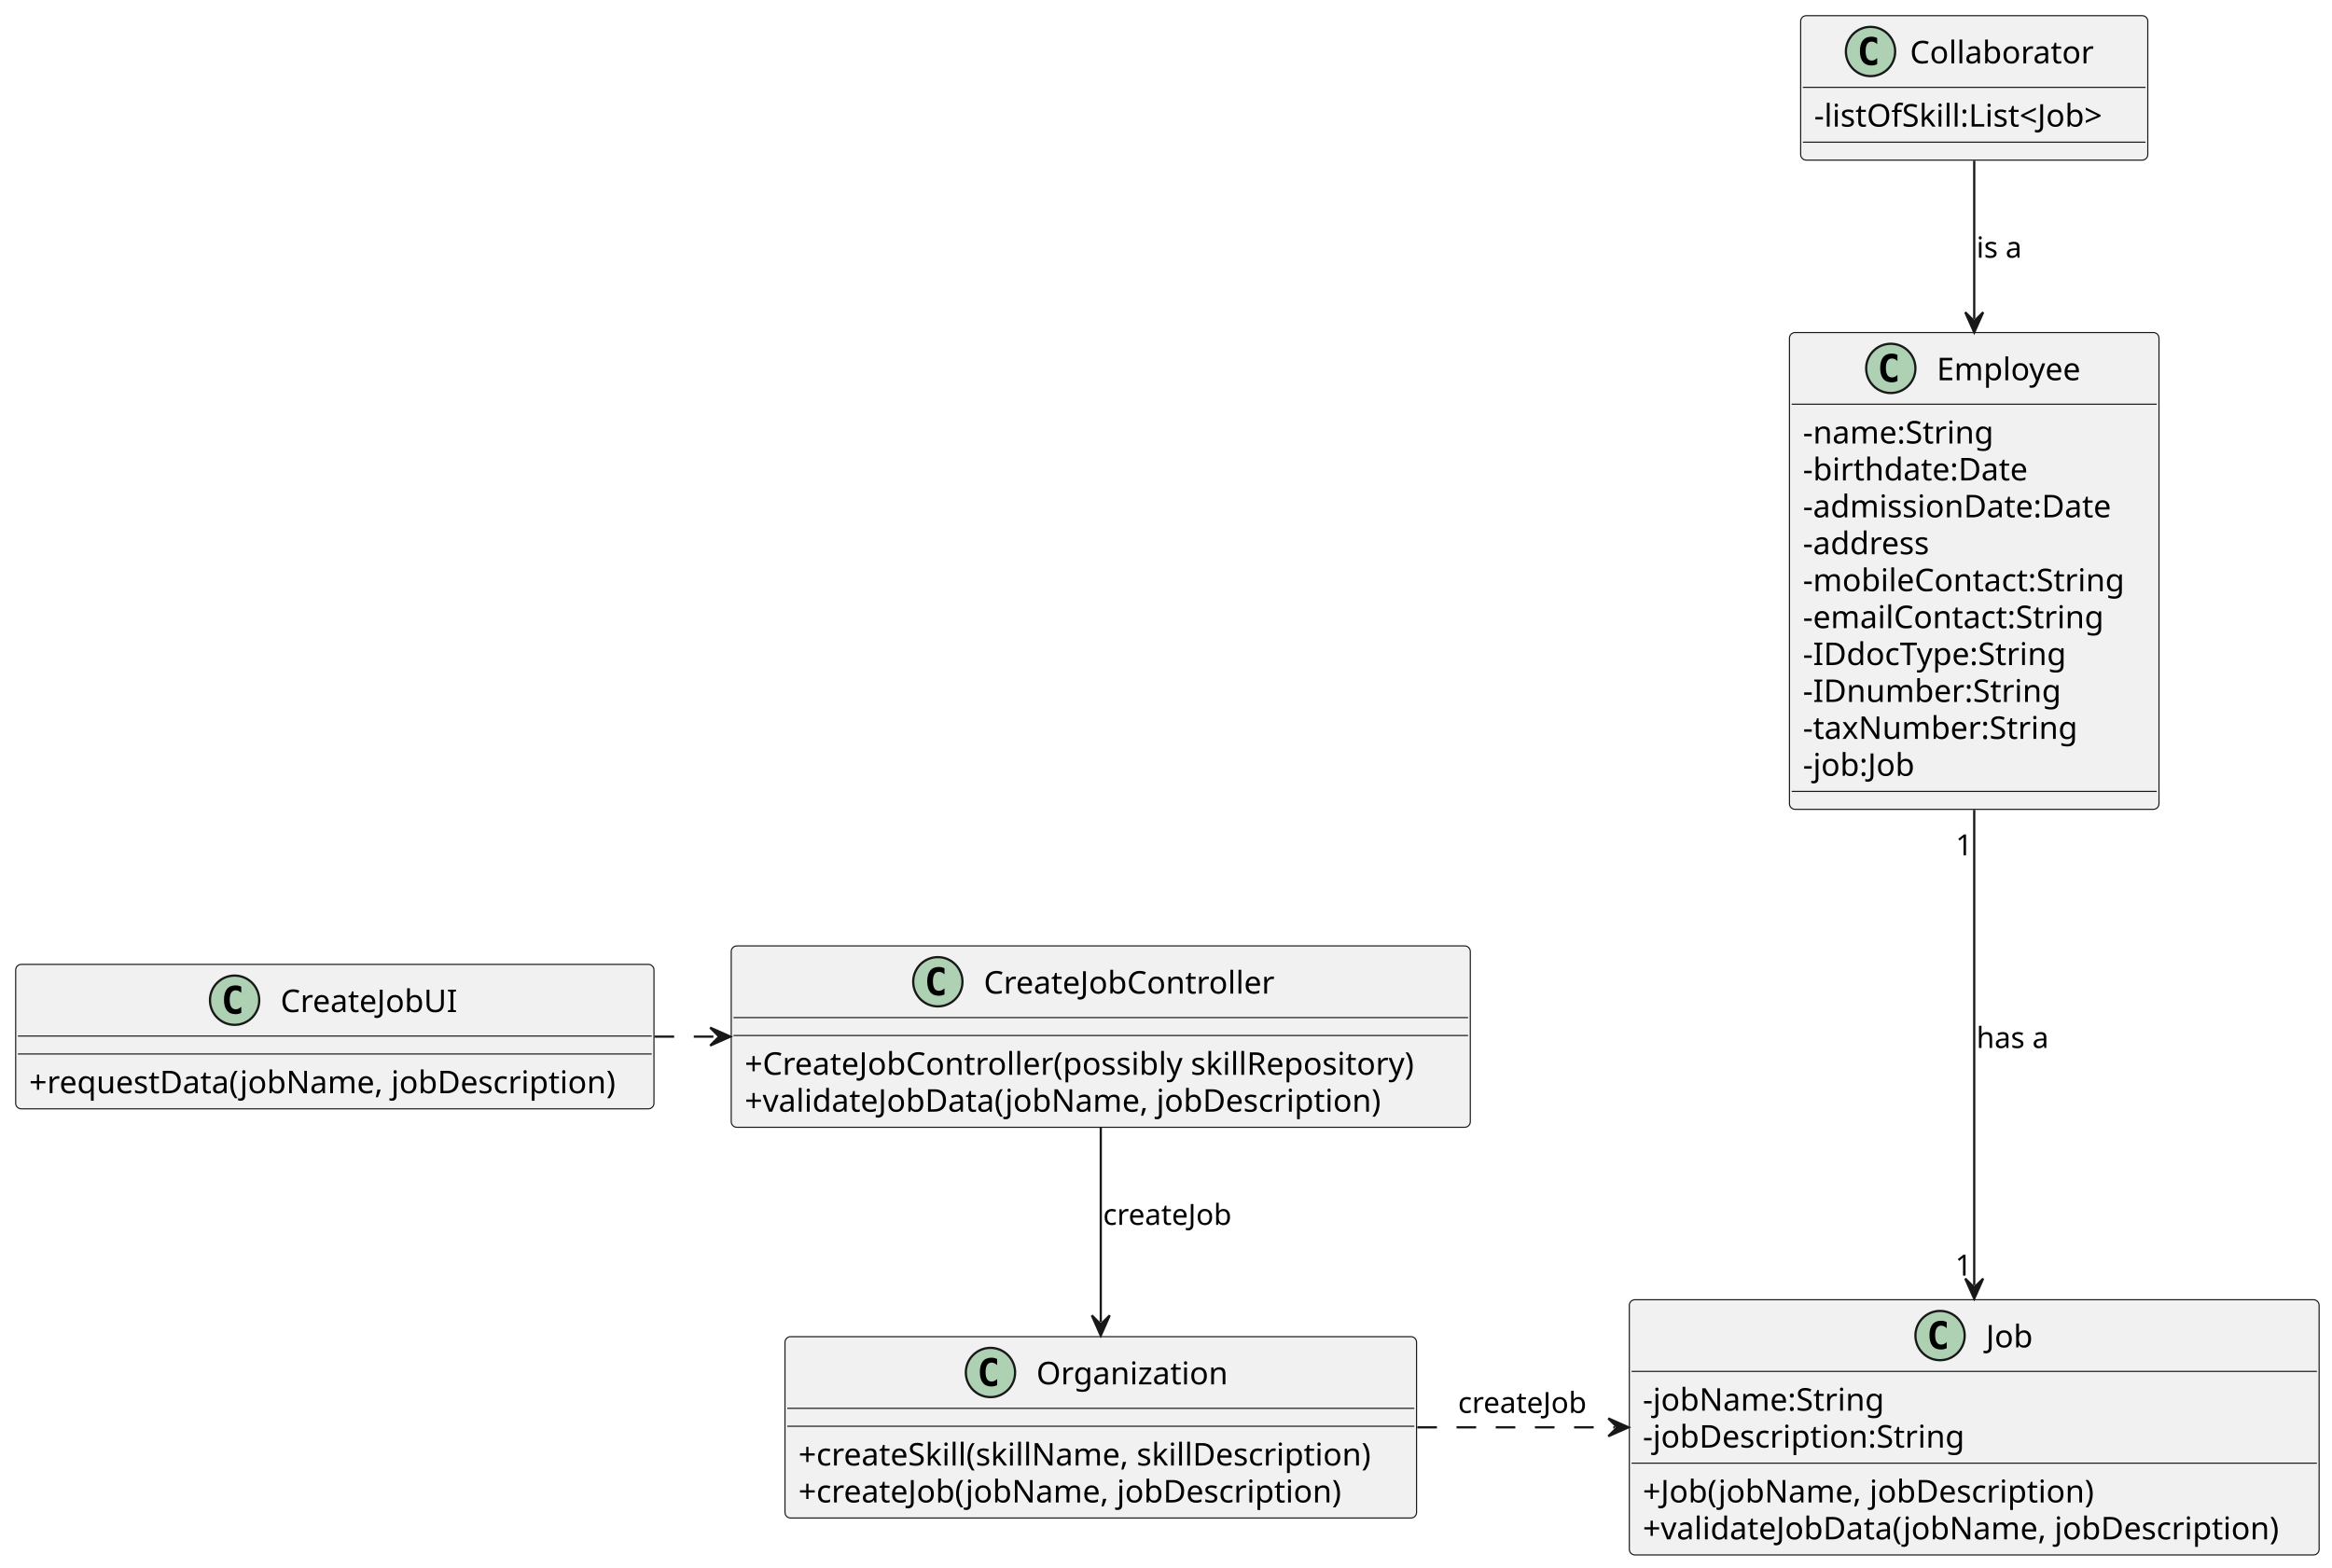
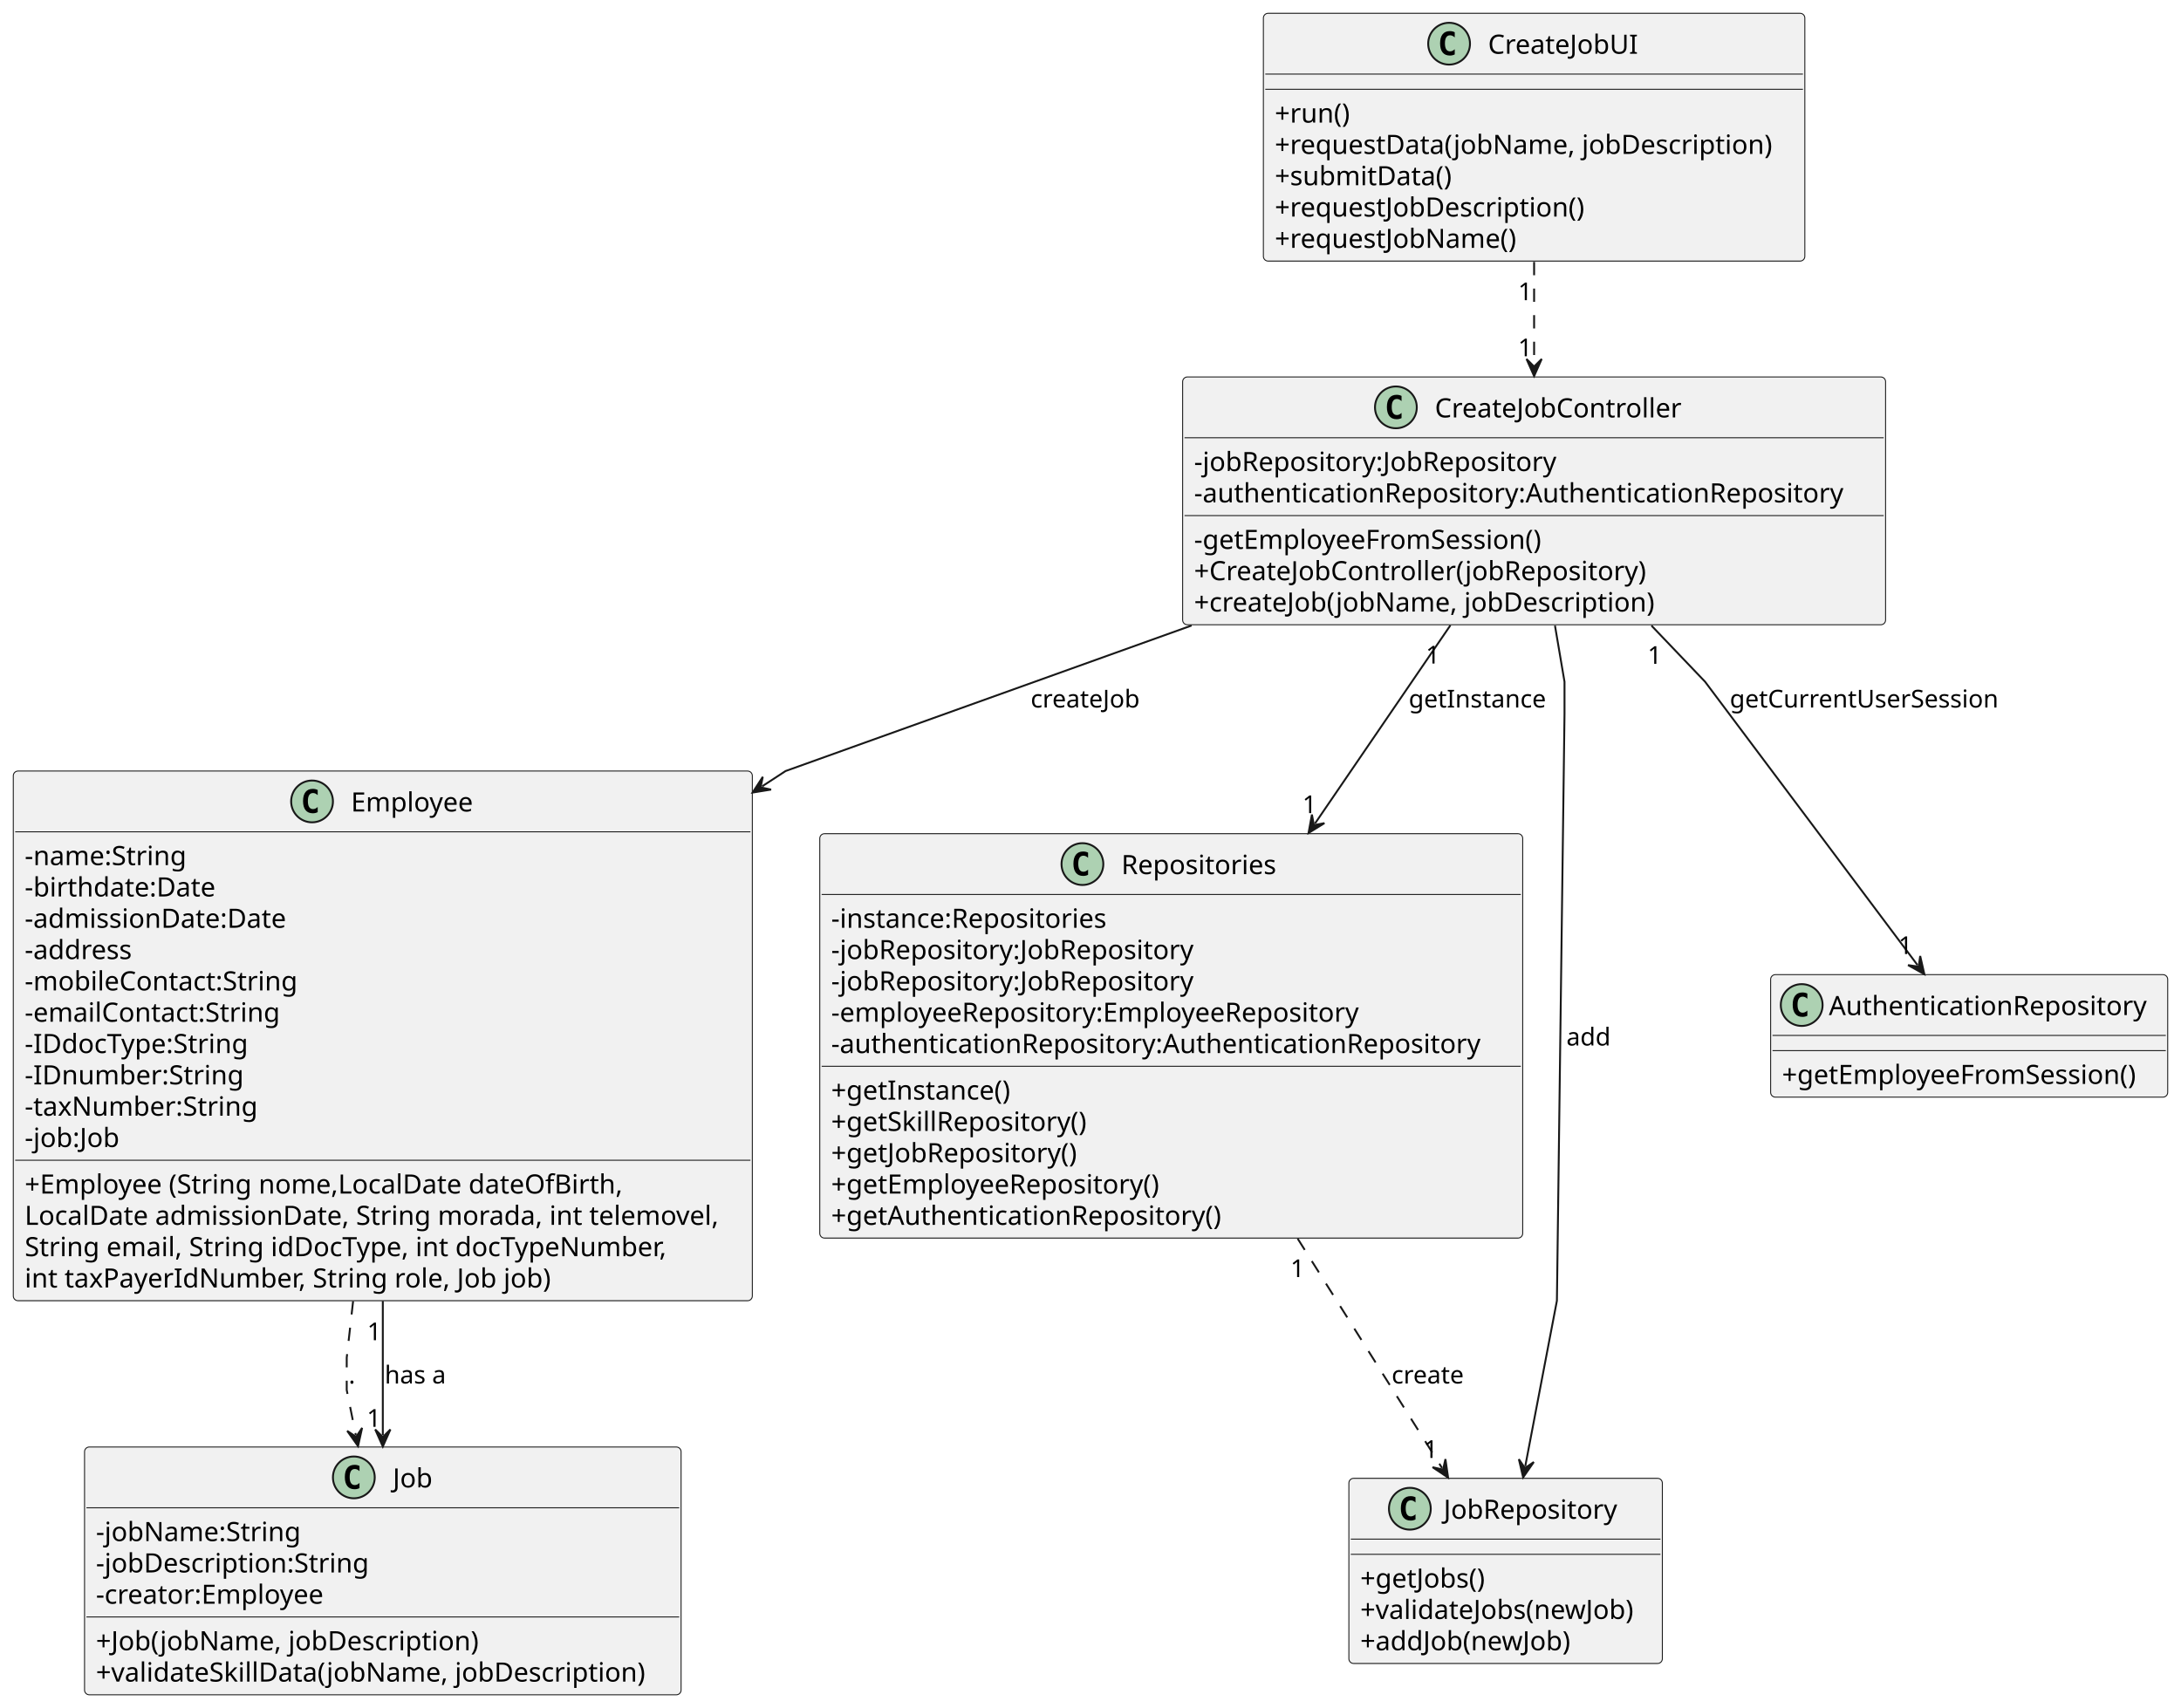
- <svg xmlns="http://www.w3.org/2000/svg" contentStyleType="text/css" height="560.8px" preserveAspectRatio="none" style="width:833px;height:560px;background:#FFFFFF;" version="1.1" viewBox="0 0 833 560" width="833.6px" zoomAndPan="magnify">
+ <svg xmlns="http://www.w3.org/2000/svg" contentStyleType="text/css" height="899px" preserveAspectRatio="none" style="width:1148px;height:899px;background:#FFFFFF;" version="1.1" viewBox="0 0 1148 899" width="1148px" zoomAndPan="magnify">
  <defs />
  <g>
    <g id="elem_CreateJobController">
-       <rect codeLine="11" fill="#F1F1F1" height="64.781" id="CreateJobController" rx="2" ry="2" style="stroke:#181818;stroke-width:0.4;" width="264" x="261.2" y="337.896" />
-       <ellipse cx="335" cy="350.696" fill="#ADD1B2" rx="8.8" ry="8.8" style="stroke:#181818;stroke-width:0.8;" />
-       <path d="M337.378,355.211 Q336.914,355.45 336.402,355.569 Q335.891,355.689 335.327,355.689 Q333.321,355.689 332.265,354.367 Q331.209,353.046 331.209,350.549 Q331.209,348.045 332.265,346.724 Q333.321,345.402 335.327,345.402 Q335.891,345.402 336.409,345.522 Q336.927,345.641 337.378,345.88 L337.378,348.058 Q336.874,347.594 336.399,347.378 Q335.924,347.162 335.42,347.162 Q334.344,347.162 333.796,348.015 Q333.248,348.869 333.248,350.549 Q333.248,352.222 333.796,353.075 Q334.344,353.929 335.42,353.929 Q335.924,353.929 336.399,353.713 Q336.874,353.497 337.378,353.032 Z " fill="#000000" />
-       <text fill="#000000" font-family="sans-serif" font-size="11.2" lengthAdjust="spacing" textLength="109.6" x="351.4" y="354.929">CreateJobController</text>
-       <line style="stroke:#181818;stroke-width:0.4;" x1="262" x2="524.4" y1="363.496" y2="363.496" />
-       <line style="stroke:#181818;stroke-width:0.4;" x1="262" x2="524.4" y1="369.896" y2="369.896" />
-       <text fill="#000000" font-family="sans-serif" font-size="11.2" lengthAdjust="spacing" textLength="254.4" x="266" y="383.924">+CreateJobController(possibly skillRepository)</text>
-       <text fill="#000000" font-family="sans-serif" font-size="11.2" lengthAdjust="spacing" textLength="236.8" x="266" y="397.115">+validateJobData(jobName, jobDescription)</text>
+       <rect codeLine="11" fill="#F1F1F1" height="130.441" id="CreateJobController" rx="2.5" ry="2.5" style="stroke:#181818;stroke-width:0.5;" width="370" x="622.5" y="198.44" />
+       <ellipse cx="734.75" cy="214.44" fill="#ADD1B2" rx="11" ry="11" style="stroke:#181818;stroke-width:1.0;" />
+       <path d="M737.723,220.083 Q737.142,220.382 736.503,220.531 Q735.864,220.681 735.158,220.681 Q732.651,220.681 731.332,219.029 Q730.012,217.377 730.012,214.256 Q730.012,211.126 731.332,209.475 Q732.651,207.823 735.158,207.823 Q735.864,207.823 736.511,207.972 Q737.159,208.122 737.723,208.421 L737.723,211.143 Q737.092,210.562 736.499,210.292 Q735.905,210.023 735.274,210.023 Q733.93,210.023 733.245,211.089 Q732.56,212.156 732.56,214.256 Q732.56,216.348 733.245,217.414 Q733.93,218.481 735.274,218.481 Q735.905,218.481 736.499,218.211 Q737.092,217.941 737.723,217.36 Z " fill="#000000" />
+       <text fill="#000000" font-family="sans-serif" font-size="14" lengthAdjust="spacing" textLength="137" x="755.25" y="219.731">CreateJobController</text>
+       <line style="stroke:#181818;stroke-width:0.5;" x1="623.5" x2="991.5" y1="230.44" y2="230.44" />
+       <text fill="#000000" font-family="sans-serif" font-size="14" lengthAdjust="spacing" textLength="202" x="628.5" y="247.975">-jobRepository:JobRepository</text>
+       <text fill="#000000" font-family="sans-serif" font-size="14" lengthAdjust="spacing" textLength="358" x="628.5" y="264.463">-authenticationRepository:AuthenticationRepository</text>
+       <line style="stroke:#181818;stroke-width:0.5;" x1="623.5" x2="991.5" y1="271.417" y2="271.417" />
+       <text fill="#000000" font-family="sans-serif" font-size="14" lengthAdjust="spacing" textLength="194" x="628.5" y="288.952">-getEmployeeFromSession()</text>
+       <text fill="#000000" font-family="sans-serif" font-size="14" lengthAdjust="spacing" textLength="253" x="628.5" y="305.44">+CreateJobController(jobRepository)</text>
+       <text fill="#000000" font-family="sans-serif" font-size="14" lengthAdjust="spacing" textLength="254" x="628.5" y="321.928">+createJob(jobName, jobDescription)</text>
    </g>
    <g id="elem_CreateJobUI">
-       <rect codeLine="18" fill="#F1F1F1" height="51.591" id="CreateJobUI" rx="2" ry="2" style="stroke:#181818;stroke-width:0.4;" width="228" x="5.6" y="344.488" />
-       <ellipse cx="83.8" cy="357.288" fill="#ADD1B2" rx="8.8" ry="8.8" style="stroke:#181818;stroke-width:0.8;" />
-       <path d="M86.178,361.803 Q85.714,362.041 85.202,362.161 Q84.691,362.281 84.127,362.281 Q82.121,362.281 81.065,360.959 Q80.009,359.638 80.009,357.141 Q80.009,354.637 81.065,353.316 Q82.121,351.994 84.127,351.994 Q84.691,351.994 85.209,352.114 Q85.727,352.233 86.178,352.472 L86.178,354.651 Q85.674,354.186 85.199,353.97 Q84.724,353.754 84.219,353.754 Q83.144,353.754 82.596,354.607 Q82.048,355.461 82.048,357.141 Q82.048,358.814 82.596,359.668 Q83.144,360.521 84.219,360.521 Q84.724,360.521 85.199,360.305 Q85.674,360.089 86.178,359.624 Z " fill="#000000" />
-       <text fill="#000000" font-family="sans-serif" font-size="11.2" lengthAdjust="spacing" textLength="64.8" x="100.2" y="361.521">CreateJobUI</text>
-       <line style="stroke:#181818;stroke-width:0.4;" x1="6.4" x2="232.8" y1="370.088" y2="370.088" />
-       <line style="stroke:#181818;stroke-width:0.4;" x1="6.4" x2="232.8" y1="376.488" y2="376.488" />
-       <text fill="#000000" font-family="sans-serif" font-size="11.2" lengthAdjust="spacing" textLength="218.4" x="10.4" y="390.516">+requestData(jobName, jobDescription)</text>
+       <rect codeLine="23" fill="#F1F1F1" height="130.441" id="CreateJobUI" rx="2.5" ry="2.5" style="stroke:#181818;stroke-width:0.5;" width="285" x="665" y="7" />
+       <ellipse cx="762.75" cy="23" fill="#ADD1B2" rx="11" ry="11" style="stroke:#181818;stroke-width:1.0;" />
+       <path d="M765.723,28.643 Q765.142,28.942 764.503,29.091 Q763.864,29.241 763.158,29.241 Q760.651,29.241 759.332,27.589 Q758.012,25.937 758.012,22.816 Q758.012,19.686 759.332,18.035 Q760.651,16.383 763.158,16.383 Q763.864,16.383 764.511,16.532 Q765.159,16.682 765.723,16.98 L765.723,19.703 Q765.092,19.122 764.499,18.852 Q763.905,18.582 763.274,18.582 Q761.93,18.582 761.245,19.649 Q760.56,20.716 760.56,22.816 Q760.56,24.908 761.245,25.974 Q761.93,27.041 763.274,27.041 Q763.905,27.041 764.499,26.771 Q765.092,26.502 765.723,25.92 Z " fill="#000000" />
+       <text fill="#000000" font-family="sans-serif" font-size="14" lengthAdjust="spacing" textLength="81" x="783.25" y="28.291">CreateJobUI</text>
+       <line style="stroke:#181818;stroke-width:0.5;" x1="666" x2="949" y1="39" y2="39" />
+       <line style="stroke:#181818;stroke-width:0.5;" x1="666" x2="949" y1="47" y2="47" />
+       <text fill="#000000" font-family="sans-serif" font-size="14" lengthAdjust="spacing" textLength="45" x="671" y="64.535">+run()</text>
+       <text fill="#000000" font-family="sans-serif" font-size="14" lengthAdjust="spacing" textLength="273" x="671" y="81.023">+requestData(jobName, jobDescription)</text>
+       <text fill="#000000" font-family="sans-serif" font-size="14" lengthAdjust="spacing" textLength="99" x="671" y="97.512">+submitData()</text>
+       <text fill="#000000" font-family="sans-serif" font-size="14" lengthAdjust="spacing" textLength="173" x="671" y="114">+requestJobDescription()</text>
+       <text fill="#000000" font-family="sans-serif" font-size="14" lengthAdjust="spacing" textLength="134" x="671" y="130.488">+requestJobName()</text>
    </g>
    <g id="elem_Employee">
-       <rect codeLine="23" fill="#F1F1F1" height="170.306" id="Employee" rx="2" ry="2" style="stroke:#181818;stroke-width:0.4;" width="132" x="639.2" y="118.792" />
-       <ellipse cx="675.4" cy="131.592" fill="#ADD1B2" rx="8.8" ry="8.8" style="stroke:#181818;stroke-width:0.8;" />
-       <path d="M677.779,136.107 Q677.314,136.345 676.802,136.465 Q676.291,136.585 675.727,136.585 Q673.721,136.585 672.665,135.263 Q671.609,133.942 671.609,131.445 Q671.609,128.941 672.665,127.62 Q673.721,126.298 675.727,126.298 Q676.291,126.298 676.809,126.418 Q677.327,126.537 677.779,126.776 L677.779,128.954 Q677.274,128.49 676.799,128.274 Q676.324,128.058 675.819,128.058 Q674.744,128.058 674.196,128.911 Q673.648,129.765 673.648,131.445 Q673.648,133.118 674.196,133.971 Q674.744,134.825 675.819,134.825 Q676.324,134.825 676.799,134.609 Q677.274,134.393 677.779,133.928 Z " fill="#000000" />
-       <text fill="#000000" font-family="sans-serif" font-size="11.2" lengthAdjust="spacing" textLength="52.8" x="691.8" y="135.825">Employee</text>
-       <line style="stroke:#181818;stroke-width:0.4;" x1="640" x2="770.4" y1="144.392" y2="144.392" />
-       <text fill="#000000" font-family="sans-serif" font-size="11.2" lengthAdjust="spacing" textLength="72.8" x="644" y="158.42">-name:String</text>
-       <text fill="#000000" font-family="sans-serif" font-size="11.2" lengthAdjust="spacing" textLength="84.8" x="644" y="171.611">-birthdate:Date</text>
-       <text fill="#000000" font-family="sans-serif" font-size="11.2" lengthAdjust="spacing" textLength="115.2" x="644" y="184.801">-admissionDate:Date</text>
-       <text fill="#000000" font-family="sans-serif" font-size="11.2" lengthAdjust="spacing" textLength="49.6" x="644" y="197.992">-address</text>
-       <text fill="#000000" font-family="sans-serif" font-size="11.2" lengthAdjust="spacing" textLength="122.4" x="644" y="211.183">-mobileContact:String</text>
-       <text fill="#000000" font-family="sans-serif" font-size="11.2" lengthAdjust="spacing" textLength="114.4" x="644" y="224.373">-emailContact:String</text>
-       <text fill="#000000" font-family="sans-serif" font-size="11.2" lengthAdjust="spacing" textLength="100" x="644" y="237.564">-IDdocType:String</text>
-       <text fill="#000000" font-family="sans-serif" font-size="11.2" lengthAdjust="spacing" textLength="96.8" x="644" y="250.755">-IDnumber:String</text>
-       <text fill="#000000" font-family="sans-serif" font-size="11.2" lengthAdjust="spacing" textLength="104" x="644" y="263.945">-taxNumber:String</text>
-       <text fill="#000000" font-family="sans-serif" font-size="11.2" lengthAdjust="spacing" textLength="44.8" x="644" y="277.136">-job:Job</text>
-       <line style="stroke:#181818;stroke-width:0.4;" x1="640" x2="770.4" y1="282.698" y2="282.698" />
+       <rect codeLine="32" fill="#F1F1F1" height="278.836" id="Employee" rx="2.5" ry="2.5" style="stroke:#181818;stroke-width:0.5;" width="389" x="7" y="405.88" />
+       <ellipse cx="164.25" cy="421.88" fill="#ADD1B2" rx="11" ry="11" style="stroke:#181818;stroke-width:1.0;" />
+       <path d="M167.223,427.523 Q166.642,427.822 166.003,427.971 Q165.364,428.121 164.658,428.121 Q162.151,428.121 160.832,426.469 Q159.512,424.817 159.512,421.696 Q159.512,418.567 160.832,416.915 Q162.151,415.263 164.658,415.263 Q165.364,415.263 166.011,415.412 Q166.659,415.562 167.223,415.861 L167.223,418.583 Q166.592,418.002 165.999,417.732 Q165.405,417.462 164.774,417.462 Q163.43,417.462 162.745,418.529 Q162.06,419.596 162.06,421.696 Q162.06,423.788 162.745,424.854 Q163.43,425.921 164.774,425.921 Q165.405,425.921 165.999,425.651 Q166.592,425.382 167.223,424.8 Z " fill="#000000" />
+       <text fill="#000000" font-family="sans-serif" font-size="14" lengthAdjust="spacing" textLength="66" x="184.75" y="427.171">Employee</text>
+       <line style="stroke:#181818;stroke-width:0.5;" x1="8" x2="395" y1="437.88" y2="437.88" />
+       <text fill="#000000" font-family="sans-serif" font-size="14" lengthAdjust="spacing" textLength="91" x="13" y="455.415">-name:String</text>
+       <text fill="#000000" font-family="sans-serif" font-size="14" lengthAdjust="spacing" textLength="106" x="13" y="471.903">-birthdate:Date</text>
+       <text fill="#000000" font-family="sans-serif" font-size="14" lengthAdjust="spacing" textLength="144" x="13" y="488.392">-admissionDate:Date</text>
+       <text fill="#000000" font-family="sans-serif" font-size="14" lengthAdjust="spacing" textLength="62" x="13" y="504.88">-address</text>
+       <text fill="#000000" font-family="sans-serif" font-size="14" lengthAdjust="spacing" textLength="153" x="13" y="521.368">-mobileContact:String</text>
+       <text fill="#000000" font-family="sans-serif" font-size="14" lengthAdjust="spacing" textLength="143" x="13" y="537.857">-emailContact:String</text>
+       <text fill="#000000" font-family="sans-serif" font-size="14" lengthAdjust="spacing" textLength="125" x="13" y="554.345">-IDdocType:String</text>
+       <text fill="#000000" font-family="sans-serif" font-size="14" lengthAdjust="spacing" textLength="121" x="13" y="570.833">-IDnumber:String</text>
+       <text fill="#000000" font-family="sans-serif" font-size="14" lengthAdjust="spacing" textLength="130" x="13" y="587.321">-taxNumber:String</text>
+       <text fill="#000000" font-family="sans-serif" font-size="14" lengthAdjust="spacing" textLength="56" x="13" y="603.81">-job:Job</text>
+       <line style="stroke:#181818;stroke-width:0.5;" x1="8" x2="395" y1="610.763" y2="610.763" />
+       <text fill="#000000" font-family="sans-serif" font-size="14" lengthAdjust="spacing" textLength="326" x="13" y="628.298">+Employee (String nome,LocalDate dateOfBirth,</text>
+       <text fill="#000000" font-family="sans-serif" font-size="14" lengthAdjust="spacing" textLength="377" x="13" y="644.786">LocalDate admissionDate, String morada, int telemovel,</text>
+       <text fill="#000000" font-family="sans-serif" font-size="14" lengthAdjust="spacing" textLength="354" x="13" y="661.274">String email, String idDocType, int docTypeNumber,</text>
+       <text fill="#000000" font-family="sans-serif" font-size="14" lengthAdjust="spacing" textLength="290" x="13" y="677.763">int taxPayerIdNumber, String role, Job job)</text>
    </g>
-     <g id="elem_Collaborator">
-       <rect codeLine="37" fill="#F1F1F1" height="51.591" id="Collaborator" rx="2" ry="2" style="stroke:#181818;stroke-width:0.4;" width="124" x="643.2" y="5.6" />
-       <ellipse cx="668.16" cy="18.4" fill="#ADD1B2" rx="8.8" ry="8.8" style="stroke:#181818;stroke-width:0.8;" />
-       <path d="M670.538,22.915 Q670.074,23.154 669.562,23.273 Q669.051,23.393 668.487,23.393 Q666.481,23.393 665.425,22.071 Q664.369,20.75 664.369,18.253 Q664.369,15.749 665.425,14.428 Q666.481,13.106 668.487,13.106 Q669.051,13.106 669.569,13.226 Q670.087,13.345 670.538,13.584 L670.538,15.762 Q670.034,15.298 669.559,15.082 Q669.084,14.866 668.58,14.866 Q667.504,14.866 666.956,15.719 Q666.408,16.573 666.408,18.253 Q666.408,19.926 666.956,20.779 Q667.504,21.633 668.58,21.633 Q669.084,21.633 669.559,21.417 Q670.034,21.201 670.538,20.736 Z " fill="#000000" />
-       <text fill="#000000" font-family="sans-serif" font-size="11.2" lengthAdjust="spacing" textLength="69.6" x="682.24" y="22.633">Collaborator</text>
-       <line style="stroke:#181818;stroke-width:0.4;" x1="644" x2="766.4" y1="31.2" y2="31.2" />
-       <text fill="#000000" font-family="sans-serif" font-size="11.2" lengthAdjust="spacing" textLength="114.4" x="648" y="45.228">-listOfSkill:List&lt;Job&gt;</text>
-       <line style="stroke:#181818;stroke-width:0.4;" x1="644" x2="766.4" y1="50.791" y2="50.791" />
+     <g id="elem_Repositories">
+       <rect codeLine="47" fill="#F1F1F1" height="212.883" id="Repositories" rx="2.5" ry="2.5" style="stroke:#181818;stroke-width:0.5;" width="370" x="431.5" y="438.86" />
+       <ellipse cx="569.75" cy="454.86" fill="#ADD1B2" rx="11" ry="11" style="stroke:#181818;stroke-width:1.0;" />
+       <path d="M572.723,460.503 Q572.142,460.802 571.503,460.951 Q570.864,461.101 570.158,461.101 Q567.651,461.101 566.332,459.449 Q565.012,457.797 565.012,454.676 Q565.012,451.546 566.332,449.895 Q567.651,448.243 570.158,448.243 Q570.864,448.243 571.511,448.392 Q572.159,448.542 572.723,448.841 L572.723,451.563 Q572.092,450.982 571.499,450.712 Q570.905,450.442 570.274,450.442 Q568.93,450.442 568.245,451.509 Q567.56,452.576 567.56,454.676 Q567.56,456.768 568.245,457.834 Q568.93,458.901 570.274,458.901 Q570.905,458.901 571.499,458.631 Q572.092,458.361 572.723,457.78 Z " fill="#000000" />
+       <text fill="#000000" font-family="sans-serif" font-size="14" lengthAdjust="spacing" textLength="85" x="590.25" y="460.151">Repositories</text>
+       <line style="stroke:#181818;stroke-width:0.5;" x1="432.5" x2="800.5" y1="470.86" y2="470.86" />
+       <text fill="#000000" font-family="sans-serif" font-size="14" lengthAdjust="spacing" textLength="154" x="437.5" y="488.395">-instance:Repositories</text>
+       <text fill="#000000" font-family="sans-serif" font-size="14" lengthAdjust="spacing" textLength="202" x="437.5" y="504.883">-jobRepository:JobRepository</text>
+       <text fill="#000000" font-family="sans-serif" font-size="14" lengthAdjust="spacing" textLength="202" x="437.5" y="521.372">-jobRepository:JobRepository</text>
+       <text fill="#000000" font-family="sans-serif" font-size="14" lengthAdjust="spacing" textLength="290" x="437.5" y="537.86">-employeeRepository:EmployeeRepository</text>
+       <text fill="#000000" font-family="sans-serif" font-size="14" lengthAdjust="spacing" textLength="358" x="437.5" y="554.348">-authenticationRepository:AuthenticationRepository</text>
+       <line style="stroke:#181818;stroke-width:0.5;" x1="432.5" x2="800.5" y1="561.301" y2="561.301" />
+       <text fill="#000000" font-family="sans-serif" font-size="14" lengthAdjust="spacing" textLength="100" x="437.5" y="578.837">+getInstance()</text>
+       <text fill="#000000" font-family="sans-serif" font-size="14" lengthAdjust="spacing" textLength="144" x="437.5" y="595.325">+getSkillRepository()</text>
+       <text fill="#000000" font-family="sans-serif" font-size="14" lengthAdjust="spacing" textLength="138" x="437.5" y="611.813">+getJobRepository()</text>
+       <text fill="#000000" font-family="sans-serif" font-size="14" lengthAdjust="spacing" textLength="182" x="437.5" y="628.301">+getEmployeeRepository()</text>
+       <text fill="#000000" font-family="sans-serif" font-size="14" lengthAdjust="spacing" textLength="217" x="437.5" y="644.79">+getAuthenticationRepository()</text>
    </g>
-     <g id="elem_Organization">
-       <rect codeLine="41" fill="#F1F1F1" height="64.781" id="Organization" rx="2" ry="2" style="stroke:#181818;stroke-width:0.4;" width="225.6" x="280.4" y="477.472" />
-       <ellipse cx="353.8" cy="490.272" fill="#ADD1B2" rx="8.8" ry="8.8" style="stroke:#181818;stroke-width:0.8;" />
-       <path d="M356.178,494.786 Q355.714,495.026 355.202,495.145 Q354.691,495.265 354.127,495.265 Q352.121,495.265 351.065,493.943 Q350.009,492.622 350.009,490.125 Q350.009,487.621 351.065,486.3 Q352.121,484.978 354.127,484.978 Q354.691,484.978 355.209,485.098 Q355.727,485.217 356.178,485.456 L356.178,487.635 Q355.674,487.17 355.199,486.954 Q354.724,486.738 354.219,486.738 Q353.144,486.738 352.596,487.591 Q352.048,488.445 352.048,490.125 Q352.048,491.798 352.596,492.651 Q353.144,493.505 354.219,493.505 Q354.724,493.505 355.199,493.289 Q355.674,493.073 356.178,492.608 Z " fill="#000000" />
-       <text fill="#000000" font-family="sans-serif" font-size="11.2" lengthAdjust="spacing" textLength="72" x="370.2" y="494.505">Organization</text>
-       <line style="stroke:#181818;stroke-width:0.4;" x1="281.2" x2="505.2" y1="503.072" y2="503.072" />
-       <line style="stroke:#181818;stroke-width:0.4;" x1="281.2" x2="505.2" y1="509.472" y2="509.472" />
-       <text fill="#000000" font-family="sans-serif" font-size="11.2" lengthAdjust="spacing" textLength="216" x="285.2" y="523.5">+createSkill(skillName, skillDescription)</text>
-       <text fill="#000000" font-family="sans-serif" font-size="11.2" lengthAdjust="spacing" textLength="203.2" x="285.2" y="536.691">+createJob(jobName, jobDescription)</text>
+     <g id="elem_JobRepository">
+       <rect codeLine="62" fill="#F1F1F1" height="97.465" id="JobRepository" rx="2.5" ry="2.5" style="stroke:#181818;stroke-width:0.5;" width="165" x="710" y="778.21" />
+       <ellipse cx="742.1" cy="794.21" fill="#ADD1B2" rx="11" ry="11" style="stroke:#181818;stroke-width:1.0;" />
+       <path d="M745.073,799.853 Q744.492,800.152 743.853,800.301 Q743.214,800.451 742.508,800.451 Q740.001,800.451 738.682,798.799 Q737.362,797.147 737.362,794.026 Q737.362,790.896 738.682,789.245 Q740.001,787.593 742.508,787.593 Q743.214,787.593 743.861,787.742 Q744.509,787.892 745.073,788.191 L745.073,790.913 Q744.442,790.332 743.849,790.062 Q743.255,789.793 742.624,789.793 Q741.28,789.793 740.595,790.859 Q739.91,791.926 739.91,794.026 Q739.91,796.118 740.595,797.184 Q741.28,798.251 742.624,798.251 Q743.255,798.251 743.849,797.981 Q744.442,797.712 745.073,797.13 Z " fill="#000000" />
+       <text fill="#000000" font-family="sans-serif" font-size="14" lengthAdjust="spacing" textLength="95" x="759.9" y="799.501">JobRepository</text>
+       <line style="stroke:#181818;stroke-width:0.5;" x1="711" x2="874" y1="810.21" y2="810.21" />
+       <line style="stroke:#181818;stroke-width:0.5;" x1="711" x2="874" y1="818.21" y2="818.21" />
+       <text fill="#000000" font-family="sans-serif" font-size="14" lengthAdjust="spacing" textLength="72" x="716" y="835.745">+getJobs()</text>
+       <text fill="#000000" font-family="sans-serif" font-size="14" lengthAdjust="spacing" textLength="153" x="716" y="852.233">+validateJobs(newJob)</text>
+       <text fill="#000000" font-family="sans-serif" font-size="14" lengthAdjust="spacing" textLength="119" x="716" y="868.722">+addJob(newJob)</text>
+     </g>
+     <g id="elem_AuthenticationRepository">
+       <rect codeLine="68" fill="#F1F1F1" height="64.488" id="AuthenticationRepository" rx="2.5" ry="2.5" style="stroke:#181818;stroke-width:0.5;" width="209" x="932" y="513.06" />
+       <ellipse cx="948.35" cy="529.06" fill="#ADD1B2" rx="11" ry="11" style="stroke:#181818;stroke-width:1.0;" />
+       <path d="M951.323,534.703 Q950.742,535.002 950.103,535.151 Q949.464,535.301 948.758,535.301 Q946.251,535.301 944.932,533.649 Q943.612,531.997 943.612,528.876 Q943.612,525.746 944.932,524.095 Q946.251,522.443 948.758,522.443 Q949.464,522.443 950.111,522.592 Q950.759,522.742 951.323,523.04 L951.323,525.763 Q950.692,525.182 950.099,524.912 Q949.505,524.643 948.874,524.643 Q947.53,524.643 946.845,525.709 Q946.16,526.776 946.16,528.876 Q946.16,530.968 946.845,532.034 Q947.53,533.101 948.874,533.101 Q949.505,533.101 950.099,532.831 Q950.692,532.562 951.323,531.98 Z " fill="#000000" />
+       <text fill="#000000" font-family="sans-serif" font-size="14" lengthAdjust="spacing" textLength="174" x="962.65" y="534.351">AuthenticationRepository</text>
+       <line style="stroke:#181818;stroke-width:0.5;" x1="933" x2="1140" y1="545.06" y2="545.06" />
+       <line style="stroke:#181818;stroke-width:0.5;" x1="933" x2="1140" y1="553.06" y2="553.06" />
+       <text fill="#000000" font-family="sans-serif" font-size="14" lengthAdjust="spacing" textLength="197" x="938" y="570.595">+getEmployeeFromSession()</text>
    </g>
    <g id="elem_Job">
-       <rect codeLine="48" fill="#F1F1F1" height="91.162" id="Job" rx="2" ry="2" style="stroke:#181818;stroke-width:0.4;" width="246.4" x="582" y="464.28" />
-       <ellipse cx="693" cy="477.08" fill="#ADD1B2" rx="8.8" ry="8.8" style="stroke:#181818;stroke-width:0.8;" />
-       <path d="M695.379,481.594 Q694.914,481.834 694.402,481.953 Q693.891,482.073 693.327,482.073 Q691.321,482.073 690.265,480.751 Q689.209,479.43 689.209,476.933 Q689.209,474.429 690.265,473.108 Q691.321,471.786 693.327,471.786 Q693.891,471.786 694.409,471.906 Q694.927,472.025 695.379,472.264 L695.379,474.442 Q694.874,473.978 694.399,473.762 Q693.924,473.546 693.419,473.546 Q692.344,473.546 691.796,474.399 Q691.248,475.253 691.248,476.933 Q691.248,478.606 691.796,479.459 Q692.344,480.313 693.419,480.313 Q693.924,480.313 694.399,480.097 Q694.874,479.881 695.379,479.416 Z " fill="#000000" />
-       <text fill="#000000" font-family="sans-serif" font-size="11.2" lengthAdjust="spacing" textLength="17.6" x="709.4" y="481.313">Job</text>
-       <line style="stroke:#181818;stroke-width:0.4;" x1="582.8" x2="827.6" y1="489.88" y2="489.88" />
-       <text fill="#000000" font-family="sans-serif" font-size="11.2" lengthAdjust="spacing" textLength="91.2" x="586.8" y="503.908">-jobName:String</text>
-       <text fill="#000000" font-family="sans-serif" font-size="11.2" lengthAdjust="spacing" textLength="122.4" x="586.8" y="517.099">-jobDescription:String</text>
-       <line style="stroke:#181818;stroke-width:0.4;" x1="582.8" x2="827.6" y1="522.661" y2="522.661" />
-       <text fill="#000000" font-family="sans-serif" font-size="11.2" lengthAdjust="spacing" textLength="169.6" x="586.8" y="536.689">+Job(jobName, jobDescription)</text>
-       <text fill="#000000" font-family="sans-serif" font-size="11.2" lengthAdjust="spacing" textLength="236.8" x="586.8" y="549.88">+validateJobData(jobName, jobDescription)</text>
+       <rect codeLine="72" fill="#F1F1F1" height="130.441" id="Job" rx="2.5" ry="2.5" style="stroke:#181818;stroke-width:0.5;" width="314" x="44.5" y="761.72" />
+       <ellipse cx="186.25" cy="777.72" fill="#ADD1B2" rx="11" ry="11" style="stroke:#181818;stroke-width:1.0;" />
+       <path d="M189.223,783.363 Q188.642,783.662 188.003,783.811 Q187.364,783.961 186.658,783.961 Q184.151,783.961 182.832,782.309 Q181.512,780.657 181.512,777.536 Q181.512,774.407 182.832,772.755 Q184.151,771.103 186.658,771.103 Q187.364,771.103 188.011,771.252 Q188.659,771.402 189.223,771.701 L189.223,774.423 Q188.592,773.842 187.999,773.572 Q187.405,773.303 186.774,773.303 Q185.43,773.303 184.745,774.369 Q184.06,775.436 184.06,777.536 Q184.06,779.628 184.745,780.694 Q185.43,781.761 186.774,781.761 Q187.405,781.761 187.999,781.491 Q188.592,781.221 189.223,780.64 Z " fill="#000000" />
+       <text fill="#000000" font-family="sans-serif" font-size="14" lengthAdjust="spacing" textLength="22" x="206.75" y="783.011">Job</text>
+       <line style="stroke:#181818;stroke-width:0.5;" x1="45.5" x2="357.5" y1="793.72" y2="793.72" />
+       <text fill="#000000" font-family="sans-serif" font-size="14" lengthAdjust="spacing" textLength="114" x="50.5" y="811.255">-jobName:String</text>
+       <text fill="#000000" font-family="sans-serif" font-size="14" lengthAdjust="spacing" textLength="153" x="50.5" y="827.743">-jobDescription:String</text>
+       <text fill="#000000" font-family="sans-serif" font-size="14" lengthAdjust="spacing" textLength="127" x="50.5" y="844.232">-creator:Employee</text>
+       <line style="stroke:#181818;stroke-width:0.5;" x1="45.5" x2="357.5" y1="851.185" y2="851.185" />
+       <text fill="#000000" font-family="sans-serif" font-size="14" lengthAdjust="spacing" textLength="212" x="50.5" y="868.72">+Job(jobName, jobDescription)</text>
+       <text fill="#000000" font-family="sans-serif" font-size="14" lengthAdjust="spacing" textLength="302" x="50.5" y="885.208">+validateSkillData(jobName, jobDescription)</text>
    </g>
    <g id="link_CreateJobUI_CreateJobController">
-       <path codeLine="56" d="M233.816,370.288 C242.048,370.288 246.792,370.288 256.088,370.288 " fill="none" id="CreateJobUI-to-CreateJobController" style="stroke:#181818;stroke-width:0.8;stroke-dasharray:7.0,7.0;" />
-       <polygon fill="#181818" points="260.888,370.288,253.688,367.088,256.888,370.288,253.688,373.488,260.888,370.288" style="stroke:#181818;stroke-width:0.8;" />
+       <path codeLine="81" d="M807.5,137.89 C807.5,157.29 807.5,172.56 807.5,191.97 " fill="none" id="CreateJobUI-to-CreateJobController" style="stroke:#181818;stroke-width:1.0;stroke-dasharray:7.0,7.0;" />
+       <polygon fill="#181818" points="807.5,197.97,811.5,188.97,807.5,192.97,803.5,188.97,807.5,197.97" style="stroke:#181818;stroke-width:1.0;" />
+       <text fill="#000000" font-family="sans-serif" font-size="13" lengthAdjust="spacing" textLength="8" x="799.087" y="158.02">1</text>
+       <text fill="#000000" font-family="sans-serif" font-size="13" lengthAdjust="spacing" textLength="8" x="799.062" y="187.55">1</text>
+     </g>
+     <g id="link_CreateJobController_Repositories">
+       <path codeLine="83" d="M763.44,329.17 C741.3,361.59 717.274,396.755 692.154,433.535 " fill="none" id="CreateJobController-to-Repositories" style="stroke:#181818;stroke-width:1.0;" />
+       <polygon fill="#181818" points="688.77,438.49,697.149,433.314,691.59,434.361,690.543,428.802,688.77,438.49" style="stroke:#181818;stroke-width:1.0;" />
+       <text fill="#000000" font-family="sans-serif" font-size="13" lengthAdjust="spacing" textLength="73" x="741.5" y="372.448">getInstance</text>
+       <text fill="#000000" font-family="sans-serif" font-size="13" lengthAdjust="spacing" textLength="8" x="750.484" y="349.284">1</text>
+       <text fill="#000000" font-family="sans-serif" font-size="13" lengthAdjust="spacing" textLength="8" x="685.57" y="428.032">1</text>
+     </g>
+     <g id="link_Repositories_JobRepository">
+       <path codeLine="85" d="M683.04,652.02 C710.29,695.33 737.285,738.202 759.035,772.771 " fill="none" id="Repositories-to-JobRepository" style="stroke:#181818;stroke-width:1.0;stroke-dasharray:7.0,7.0;" />
+       <polygon fill="#181818" points="762.23,777.85,760.823,768.102,759.567,773.618,754.052,772.362,762.23,777.85" style="stroke:#181818;stroke-width:1.0;" />
+       <text fill="#000000" font-family="sans-serif" font-size="13" lengthAdjust="spacing" textLength="38" x="732.5" y="728.288">create</text>
+       <text fill="#000000" font-family="sans-serif" font-size="13" lengthAdjust="spacing" textLength="8" x="679.242" y="672.273">1</text>
+       <text fill="#000000" font-family="sans-serif" font-size="13" lengthAdjust="spacing" textLength="8" x="749.411" y="767.482">1</text>
+     </g>
+     <g id="link_CreateJobController_Employee">
+       <path codeLine="87" d="M627.22,329.28 C523.47,366.46 413.5,405.88 413.5,405.88 C413.5,405.88 411.974,406.88 401.174,413.93 " fill="none" id="CreateJobController-to-Employee" style="stroke:#181818;stroke-width:1.0;" />
+       <polygon fill="#181818" points="396.15,417.21,405.873,415.64,400.337,414.477,401.5,408.941,396.15,417.21" style="stroke:#181818;stroke-width:1.0;" />
+       <text fill="#000000" font-family="sans-serif" font-size="13" lengthAdjust="spacing" textLength="58" x="542.5" y="372.448">createJob</text>
+     </g>
+     <g id="link_CreateJobController_AuthenticationRepository">
+       <path codeLine="88" d="M869.27,329.33 C884.98,345.77 897.5,358.88 897.5,358.88 C897.5,358.88 969.661,455.149 1009.321,508.049 " fill="none" id="CreateJobController-to-AuthenticationRepository" style="stroke:#181818;stroke-width:1.0;" />
+       <polygon fill="#181818" points="1012.92,512.85,1010.722,503.25,1009.921,508.849,1004.321,508.048,1012.92,512.85" style="stroke:#181818;stroke-width:1.0;" />
+       <text fill="#000000" font-family="sans-serif" font-size="13" lengthAdjust="spacing" textLength="143" x="910.5" y="372.448">getCurrentUserSession</text>
+       <text fill="#000000" font-family="sans-serif" font-size="13" lengthAdjust="spacing" textLength="8" x="867.227" y="349.46">1</text>
+       <text fill="#000000" font-family="sans-serif" font-size="13" lengthAdjust="spacing" textLength="8" x="999.232" y="502.21">1</text>
    </g>
    <g id="link_Employee_Job">
-       <path codeLine="57" d="M705.2,289.312 C705.2,345.856 705.2,413.232 705.2,459.12 " fill="none" id="Employee-to-Job" style="stroke:#181818;stroke-width:0.8;" />
-       <polygon fill="#181818" points="705.2,463.92,708.4,456.72,705.2,459.92,702,456.72,705.2,463.92" style="stroke:#181818;stroke-width:0.8;" />
-       <text fill="#000000" font-family="sans-serif" font-size="10.4" lengthAdjust="spacing" textLength="26.4" x="706" y="374.343">has a</text>
-       <text fill="#000000" font-family="sans-serif" font-size="10.4" lengthAdjust="spacing" textLength="6.4" x="698.585" y="305.514">1</text>
-       <text fill="#000000" font-family="sans-serif" font-size="10.4" lengthAdjust="spacing" textLength="6.4" x="698.41" y="455.659">1</text>
+       <path codeLine="90" d="M185.85,685 C183.86,702.66 182.5,714.72 182.5,714.72 C182.5,714.72 182.5,731.72 182.5,731.72 C182.5,731.72 183.952,738.949 187.272,755.389 " fill="none" id="Employee-to-Job" style="stroke:#181818;stroke-width:1.0;stroke-dasharray:7.0,7.0;" />
+       <polygon fill="#181818" points="188.46,761.27,190.599,751.656,187.47,756.369,182.758,753.24,188.46,761.27" style="stroke:#181818;stroke-width:1.0;" />
+       <text fill="#000000" font-family="sans-serif" font-size="13" lengthAdjust="spacing" textLength="4" x="183.5" y="728.288">.</text>
    </g>
-     <g id="link_CreateJobController_Organization">
-       <path codeLine="58" d="M393.2,402.744 C393.2,425.016 393.2,449.928 393.2,472.272 " fill="none" id="CreateJobController-to-Organization" style="stroke:#181818;stroke-width:0.8;" />
-       <polygon fill="#181818" points="393.2,477.072,396.4,469.872,393.2,473.072,390,469.872,393.2,477.072" style="stroke:#181818;stroke-width:0.8;" />
-       <text fill="#000000" font-family="sans-serif" font-size="10.4" lengthAdjust="spacing" textLength="46.4" x="394" y="437.535">createJob</text>
+     <g id="link_Employee_Job">
+       <path codeLine="92" d="M201.5,684.89 C201.5,711.67 201.5,732.51 201.5,755.48 " fill="none" id="Employee-to-Job-1" style="stroke:#181818;stroke-width:1.0;" />
+       <polygon fill="#181818" points="201.5,761.48,205.5,752.48,201.5,756.48,197.5,752.48,201.5,761.48" style="stroke:#181818;stroke-width:1.0;" />
+       <text fill="#000000" font-family="sans-serif" font-size="13" lengthAdjust="spacing" textLength="33" x="202.5" y="728.288">has a</text>
+       <text fill="#000000" font-family="sans-serif" font-size="13" lengthAdjust="spacing" textLength="8" x="193.281" y="705.511">1</text>
+       <text fill="#000000" font-family="sans-serif" font-size="13" lengthAdjust="spacing" textLength="8" x="193.062" y="751.085">1</text>
    </g>
-     <g id="link_Organization_Job">
-       <path codeLine="59" d="M506.28,509.856 C530.784,509.856 552.016,509.856 576.896,509.856 " fill="none" id="Organization-to-Job" style="stroke:#181818;stroke-width:0.8;stroke-dasharray:7.0,7.0;" />
-       <polygon fill="#181818" points="581.696,509.856,574.496,506.656,577.696,509.856,574.496,513.056,581.696,509.856" style="stroke:#181818;stroke-width:0.8;" />
-       <text fill="#000000" font-family="sans-serif" font-size="10.4" lengthAdjust="spacing" textLength="46.4" x="520.8" y="504.711">createJob</text>
-     </g>
-     <g id="link_Collaborator_Employee">
-       <path codeLine="60" d="M705.2,57.416 C705.2,73.856 705.2,91.544 705.2,113.936 " fill="none" id="Collaborator-to-Employee" style="stroke:#181818;stroke-width:0.8;" />
-       <polygon fill="#181818" points="705.2,118.736,708.4,111.536,705.2,114.736,702,111.536,705.2,118.736" style="stroke:#181818;stroke-width:0.8;" />
-       <text fill="#000000" font-family="sans-serif" font-size="10.4" lengthAdjust="spacing" textLength="17.6" x="706" y="92.047">is a</text>
+     <g id="link_CreateJobController_JobRepository">
+       <path codeLine="94" d="M818.48,329.33 C821.27,345.77 823.5,358.88 823.5,358.88 C823.5,358.88 823.5,375.88 823.5,375.88 C823.5,375.88 819.5,684.72 819.5,684.72 C819.5,684.72 810.667,730.927 802.846,771.837 " fill="none" id="CreateJobController-to-JobRepository" style="stroke:#181818;stroke-width:1.0;" />
+       <polygon fill="#181818" points="801.72,777.73,807.339,769.641,802.659,772.819,799.481,768.139,801.72,777.73" style="stroke:#181818;stroke-width:1.0;" />
+       <text fill="#000000" font-family="sans-serif" font-size="13" lengthAdjust="spacing" textLength="23" x="824.5" y="550.368">add</text>
    </g>
  </g>
</svg>
